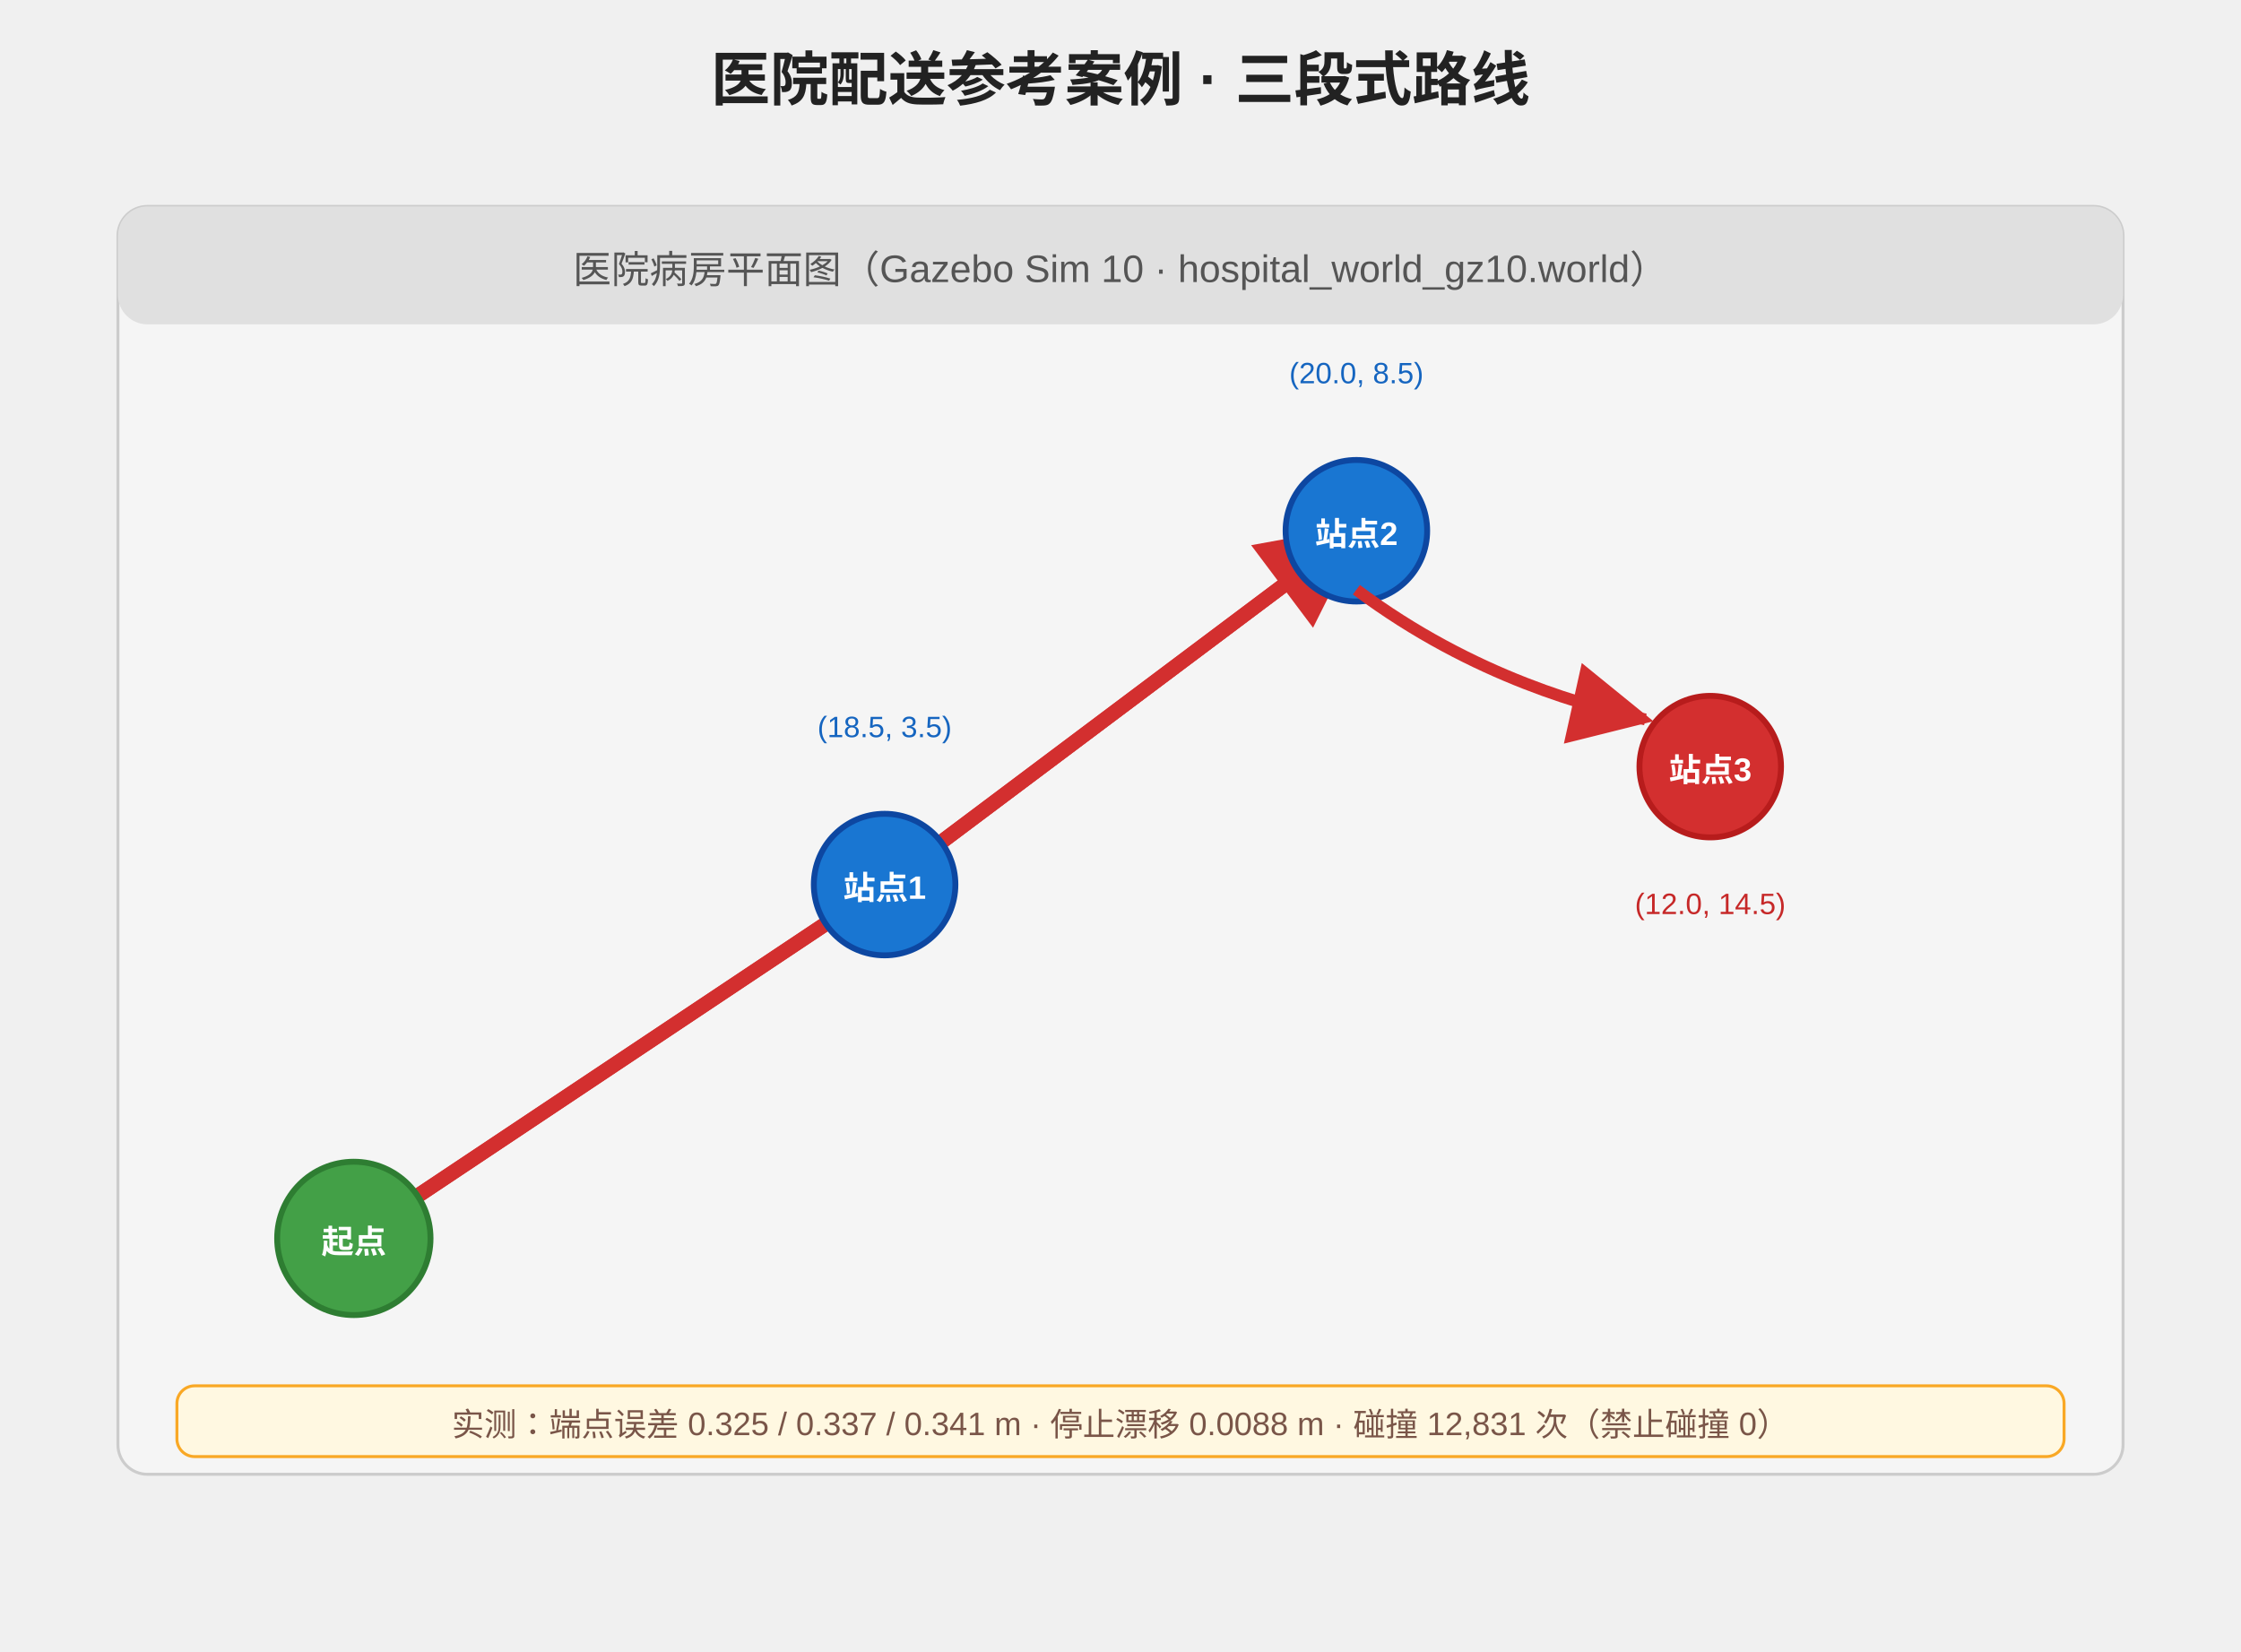
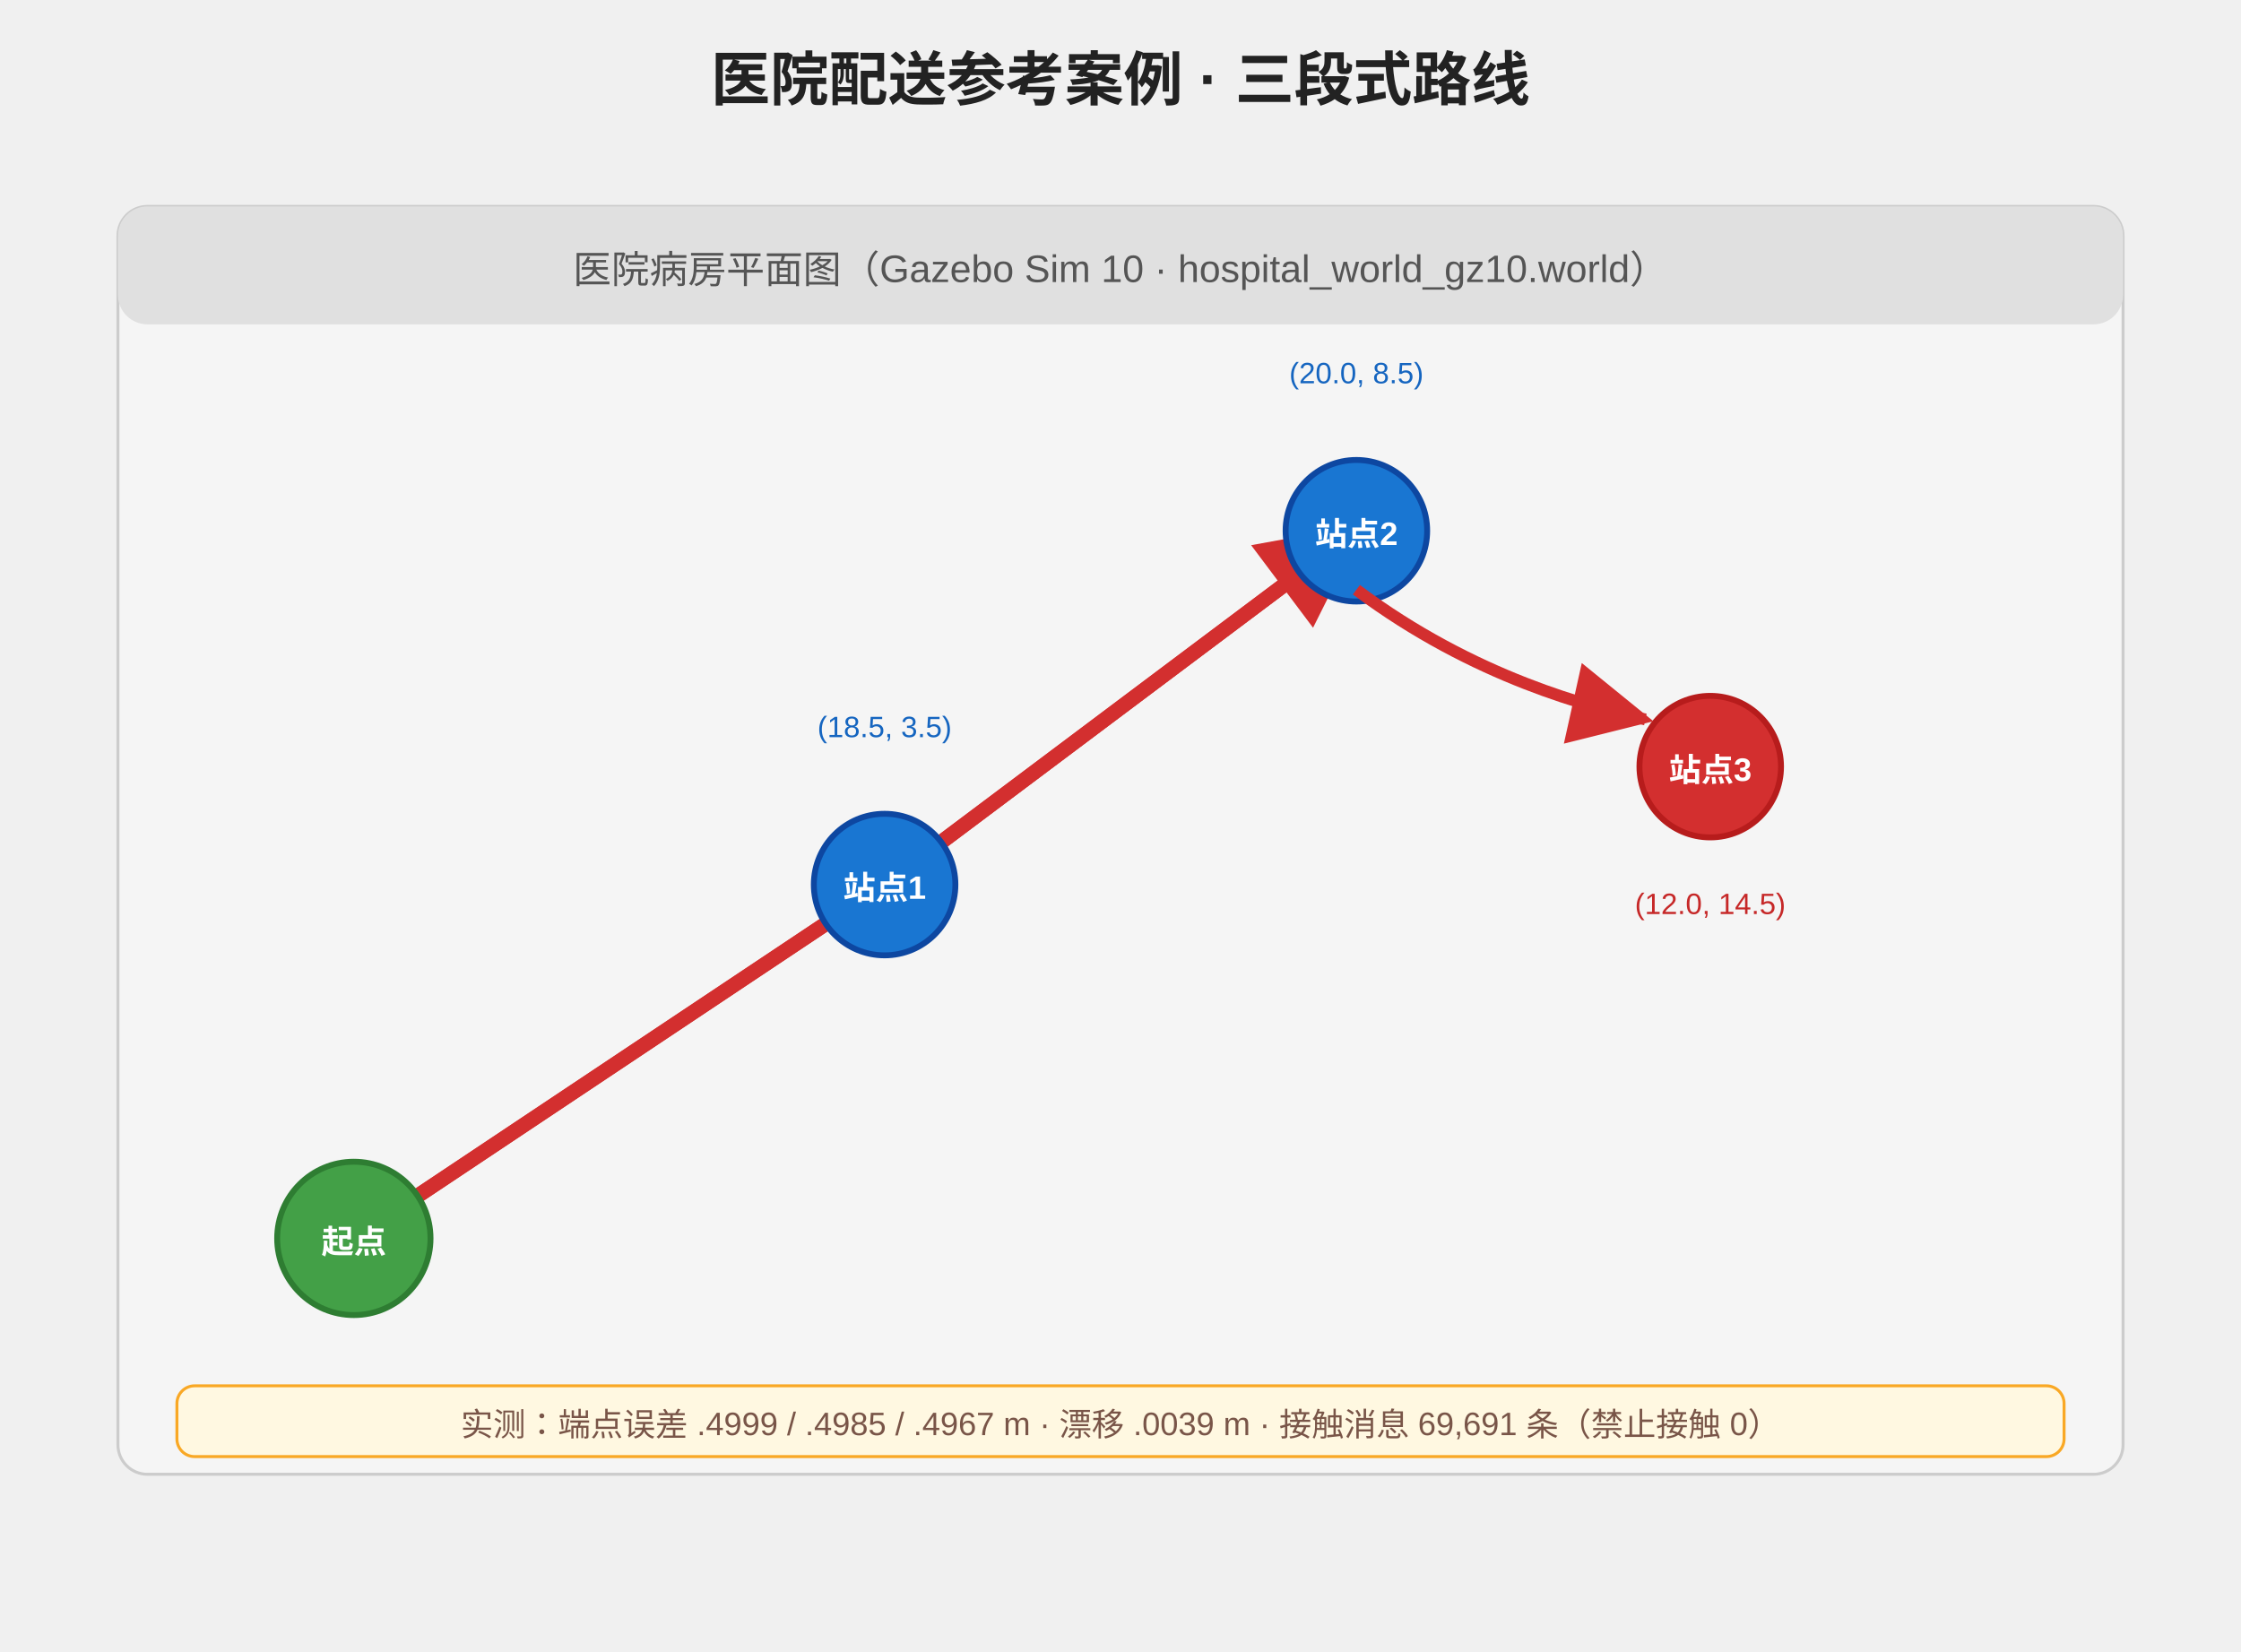
<svg xmlns="http://www.w3.org/2000/svg" viewBox="0 0 760 560" font-family="Arial, Helvetica, sans-serif">
  <defs>
    <marker id="ar3" viewBox="0 0 10 10" refX="9" refY="5" markerWidth="7" markerHeight="7" orient="auto-start-reverse">
      <path d="M 0 0 L 10 5 L 0 10 z" fill="#D32F2F" />
    </marker>
  </defs>
  <text x="380" y="34" text-anchor="middle" font-size="20" font-weight="bold" fill="#222">医院配送参考案例 · 三段式路线</text>
  <rect x="40" y="70" width="680" height="430" rx="10" fill="#F5F5F5" stroke="#CCC" />
  <rect x="40" y="70" width="680" height="40" rx="10" fill="#E0E0E0" />
  <text x="380" y="96" text-anchor="middle" font-size="13" fill="#555">医院病房平面图（Gazebo Sim 10 · hospital_world_gz10.world）</text>
  <path d="M 120 420 L 300 300 L 460 180" fill="none" stroke="#D32F2F" stroke-width="5" marker-end="url(#ar3)" />
  <path d="M 120 420 L 300 300" fill="none" stroke="#D32F2F" stroke-width="5" />
  <path d="M 300 300 L 460 180" fill="none" stroke="#D32F2F" stroke-width="5" />
  <circle cx="120" cy="420" r="26" fill="#43A047" stroke="#2E7D32" stroke-width="2" />
  <text x="120" y="425" text-anchor="middle" font-size="11" font-weight="bold" fill="#fff">起点</text>
  <circle cx="300" cy="300" r="24" fill="#1976D2" stroke="#0D47A1" stroke-width="2" />
  <text x="300" y="305" text-anchor="middle" font-size="11" font-weight="bold" fill="#fff">站点1</text>
  <text x="300" y="250" text-anchor="middle" font-size="10" fill="#1565C0">(18.5, 3.5)</text>
  <circle cx="460" cy="180" r="24" fill="#1976D2" stroke="#0D47A1" stroke-width="2" />
  <text x="460" y="185" text-anchor="middle" font-size="11" font-weight="bold" fill="#fff">站点2</text>
  <text x="460" y="130" text-anchor="middle" font-size="10" fill="#1565C0">(20.0, 8.5)</text>
  <circle cx="580" cy="260" r="24" fill="#D32F2F" stroke="#B71C1C" stroke-width="2" />
  <text x="580" y="265" text-anchor="middle" font-size="11" font-weight="bold" fill="#fff">站点3</text>
  <text x="580" y="310" text-anchor="middle" font-size="10" fill="#C62828">(12.0, 14.5)</text>
  <path d="M 460 200 C 500 230, 540 240, 558 244" fill="none" stroke="#D32F2F" stroke-width="4" marker-end="url(#ar3)" />
  <rect x="60" y="470" width="640" height="24" rx="6" fill="#FFF8E1" stroke="#F9A825" />
-   <text x="380" y="487" text-anchor="middle" font-size="11" fill="#795548">实测：端点误差 0.325 / 0.337 / 0.341 m · 停止漂移 0.0088 m · 碰撞 12,831 次（禁止碰撞 0）</text>
+   <text x="380" y="487" text-anchor="middle" font-size="11" fill="#795548">实测：端点误差 .4999 / .4985 / .4967 m · 漂移 .0039 m · 接触消息 69,691 条（禁止接触 0）</text>
</svg>
